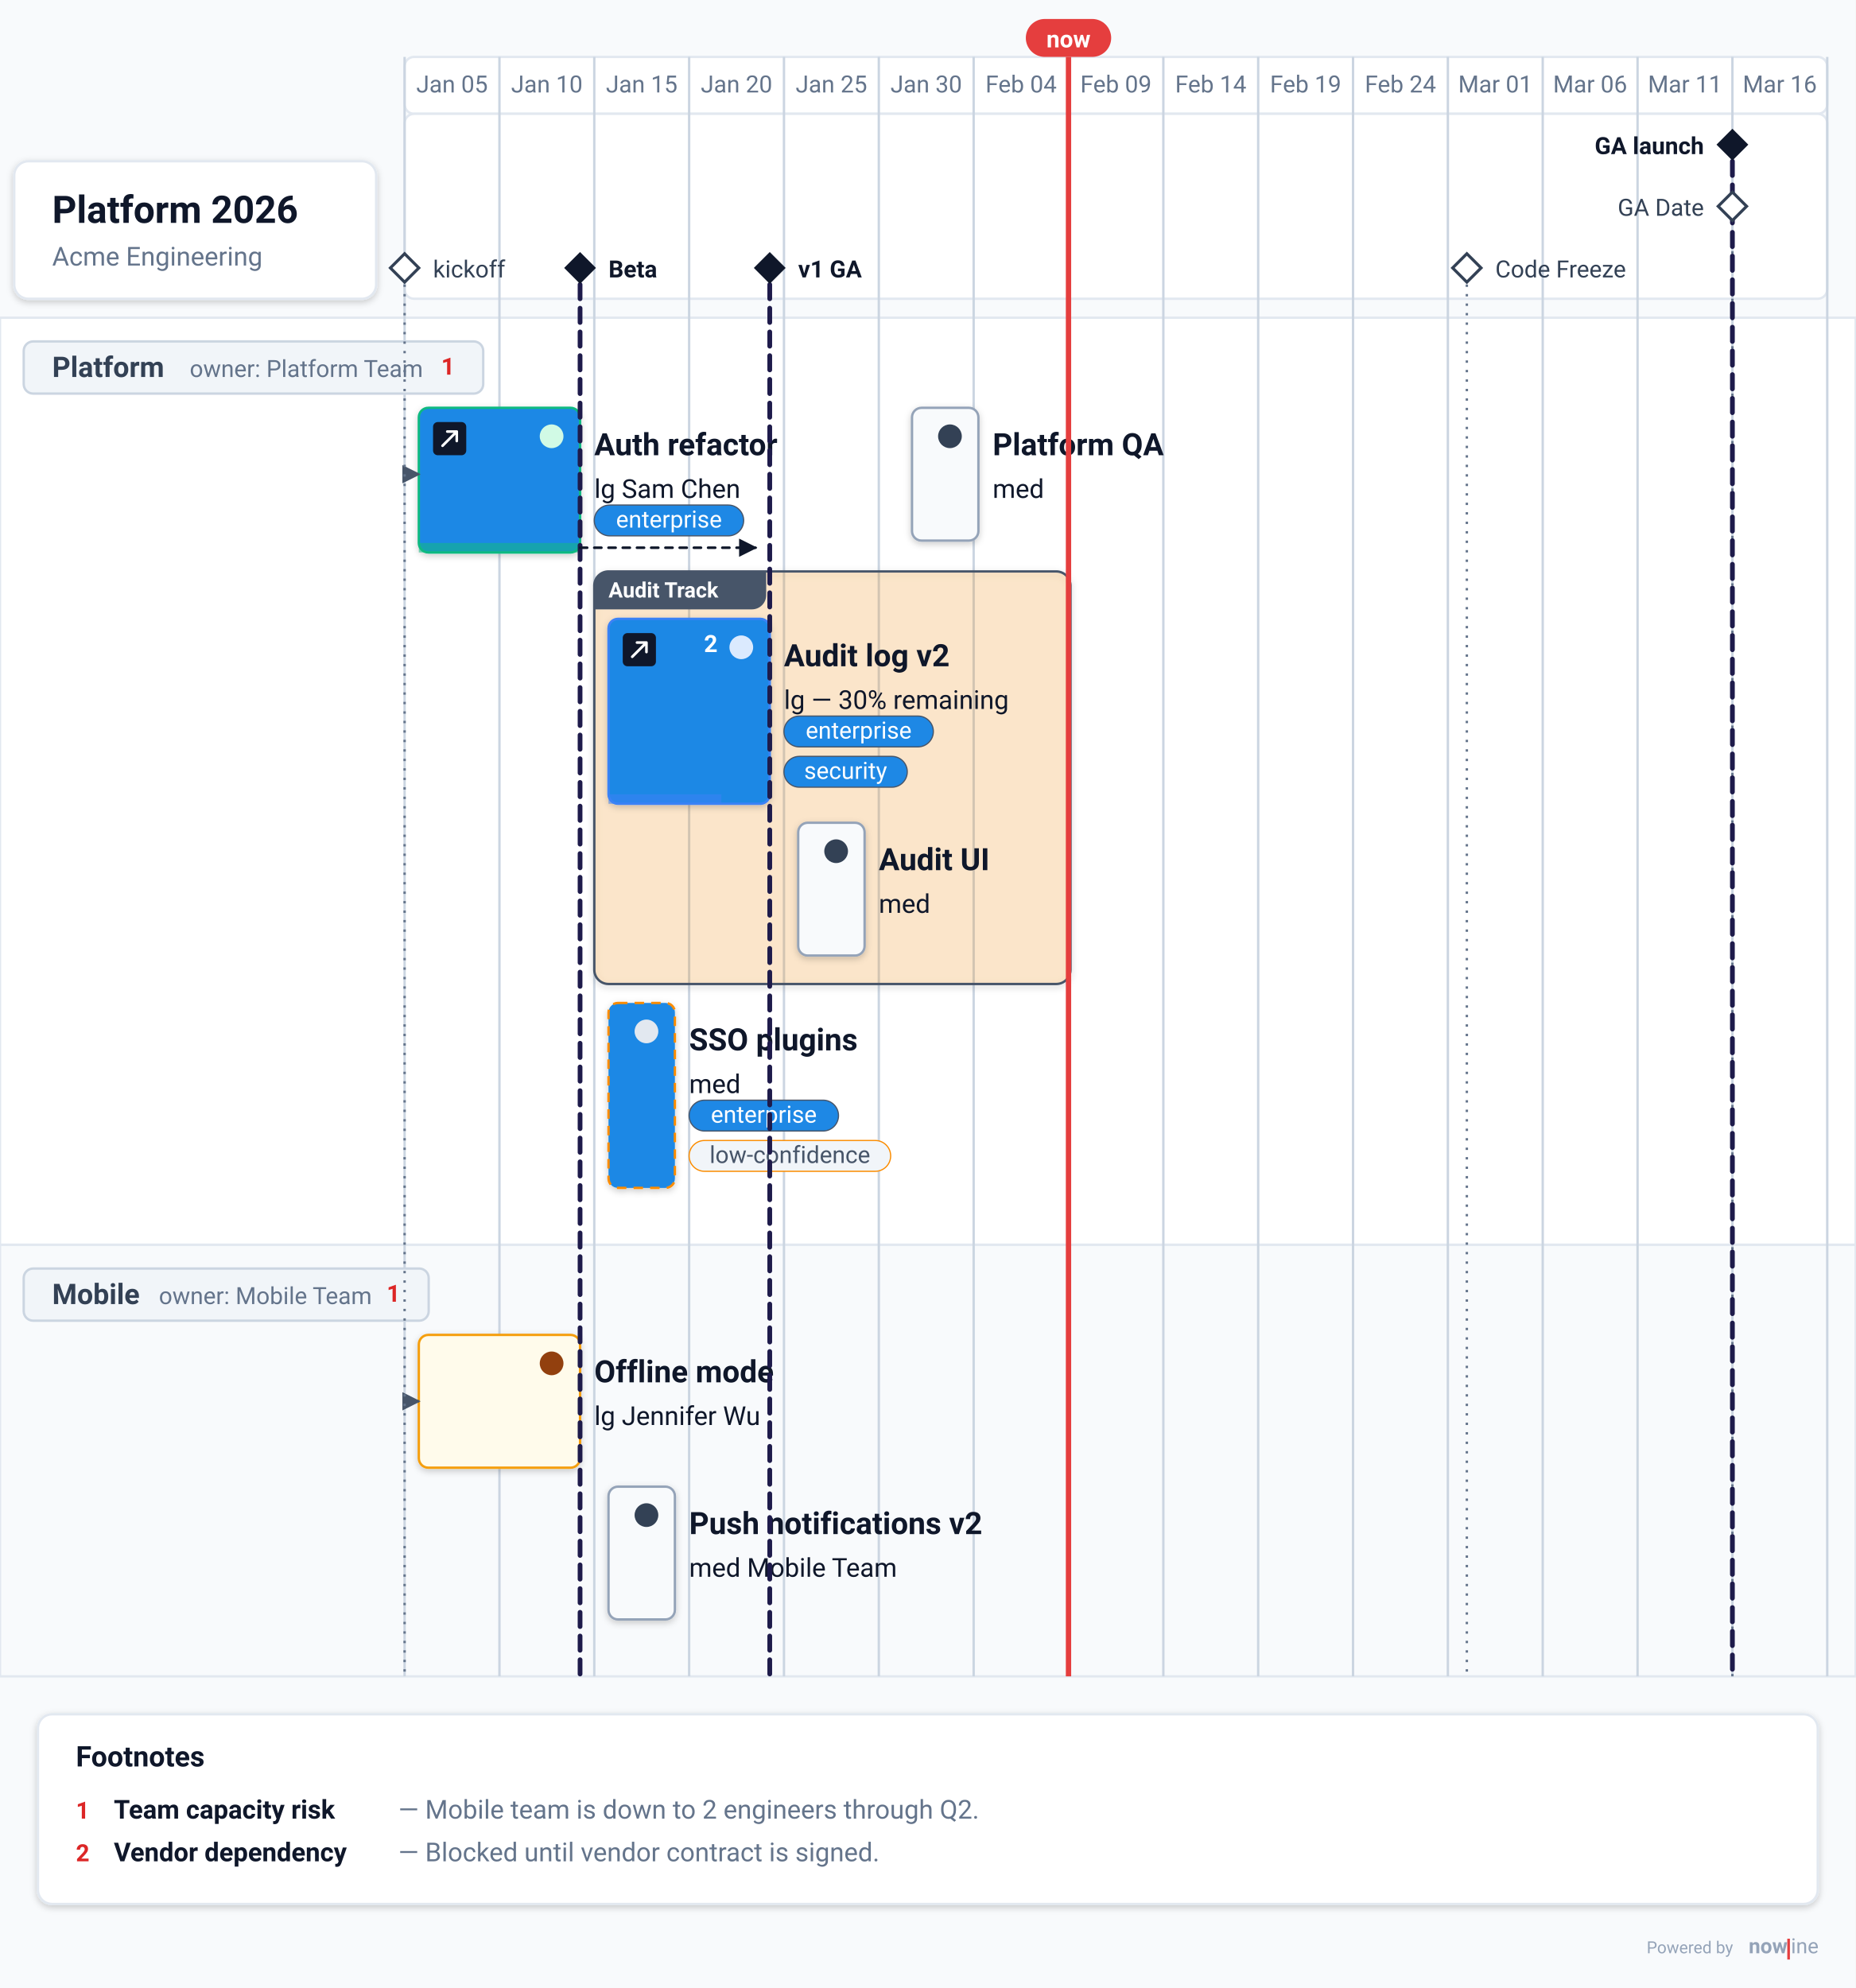
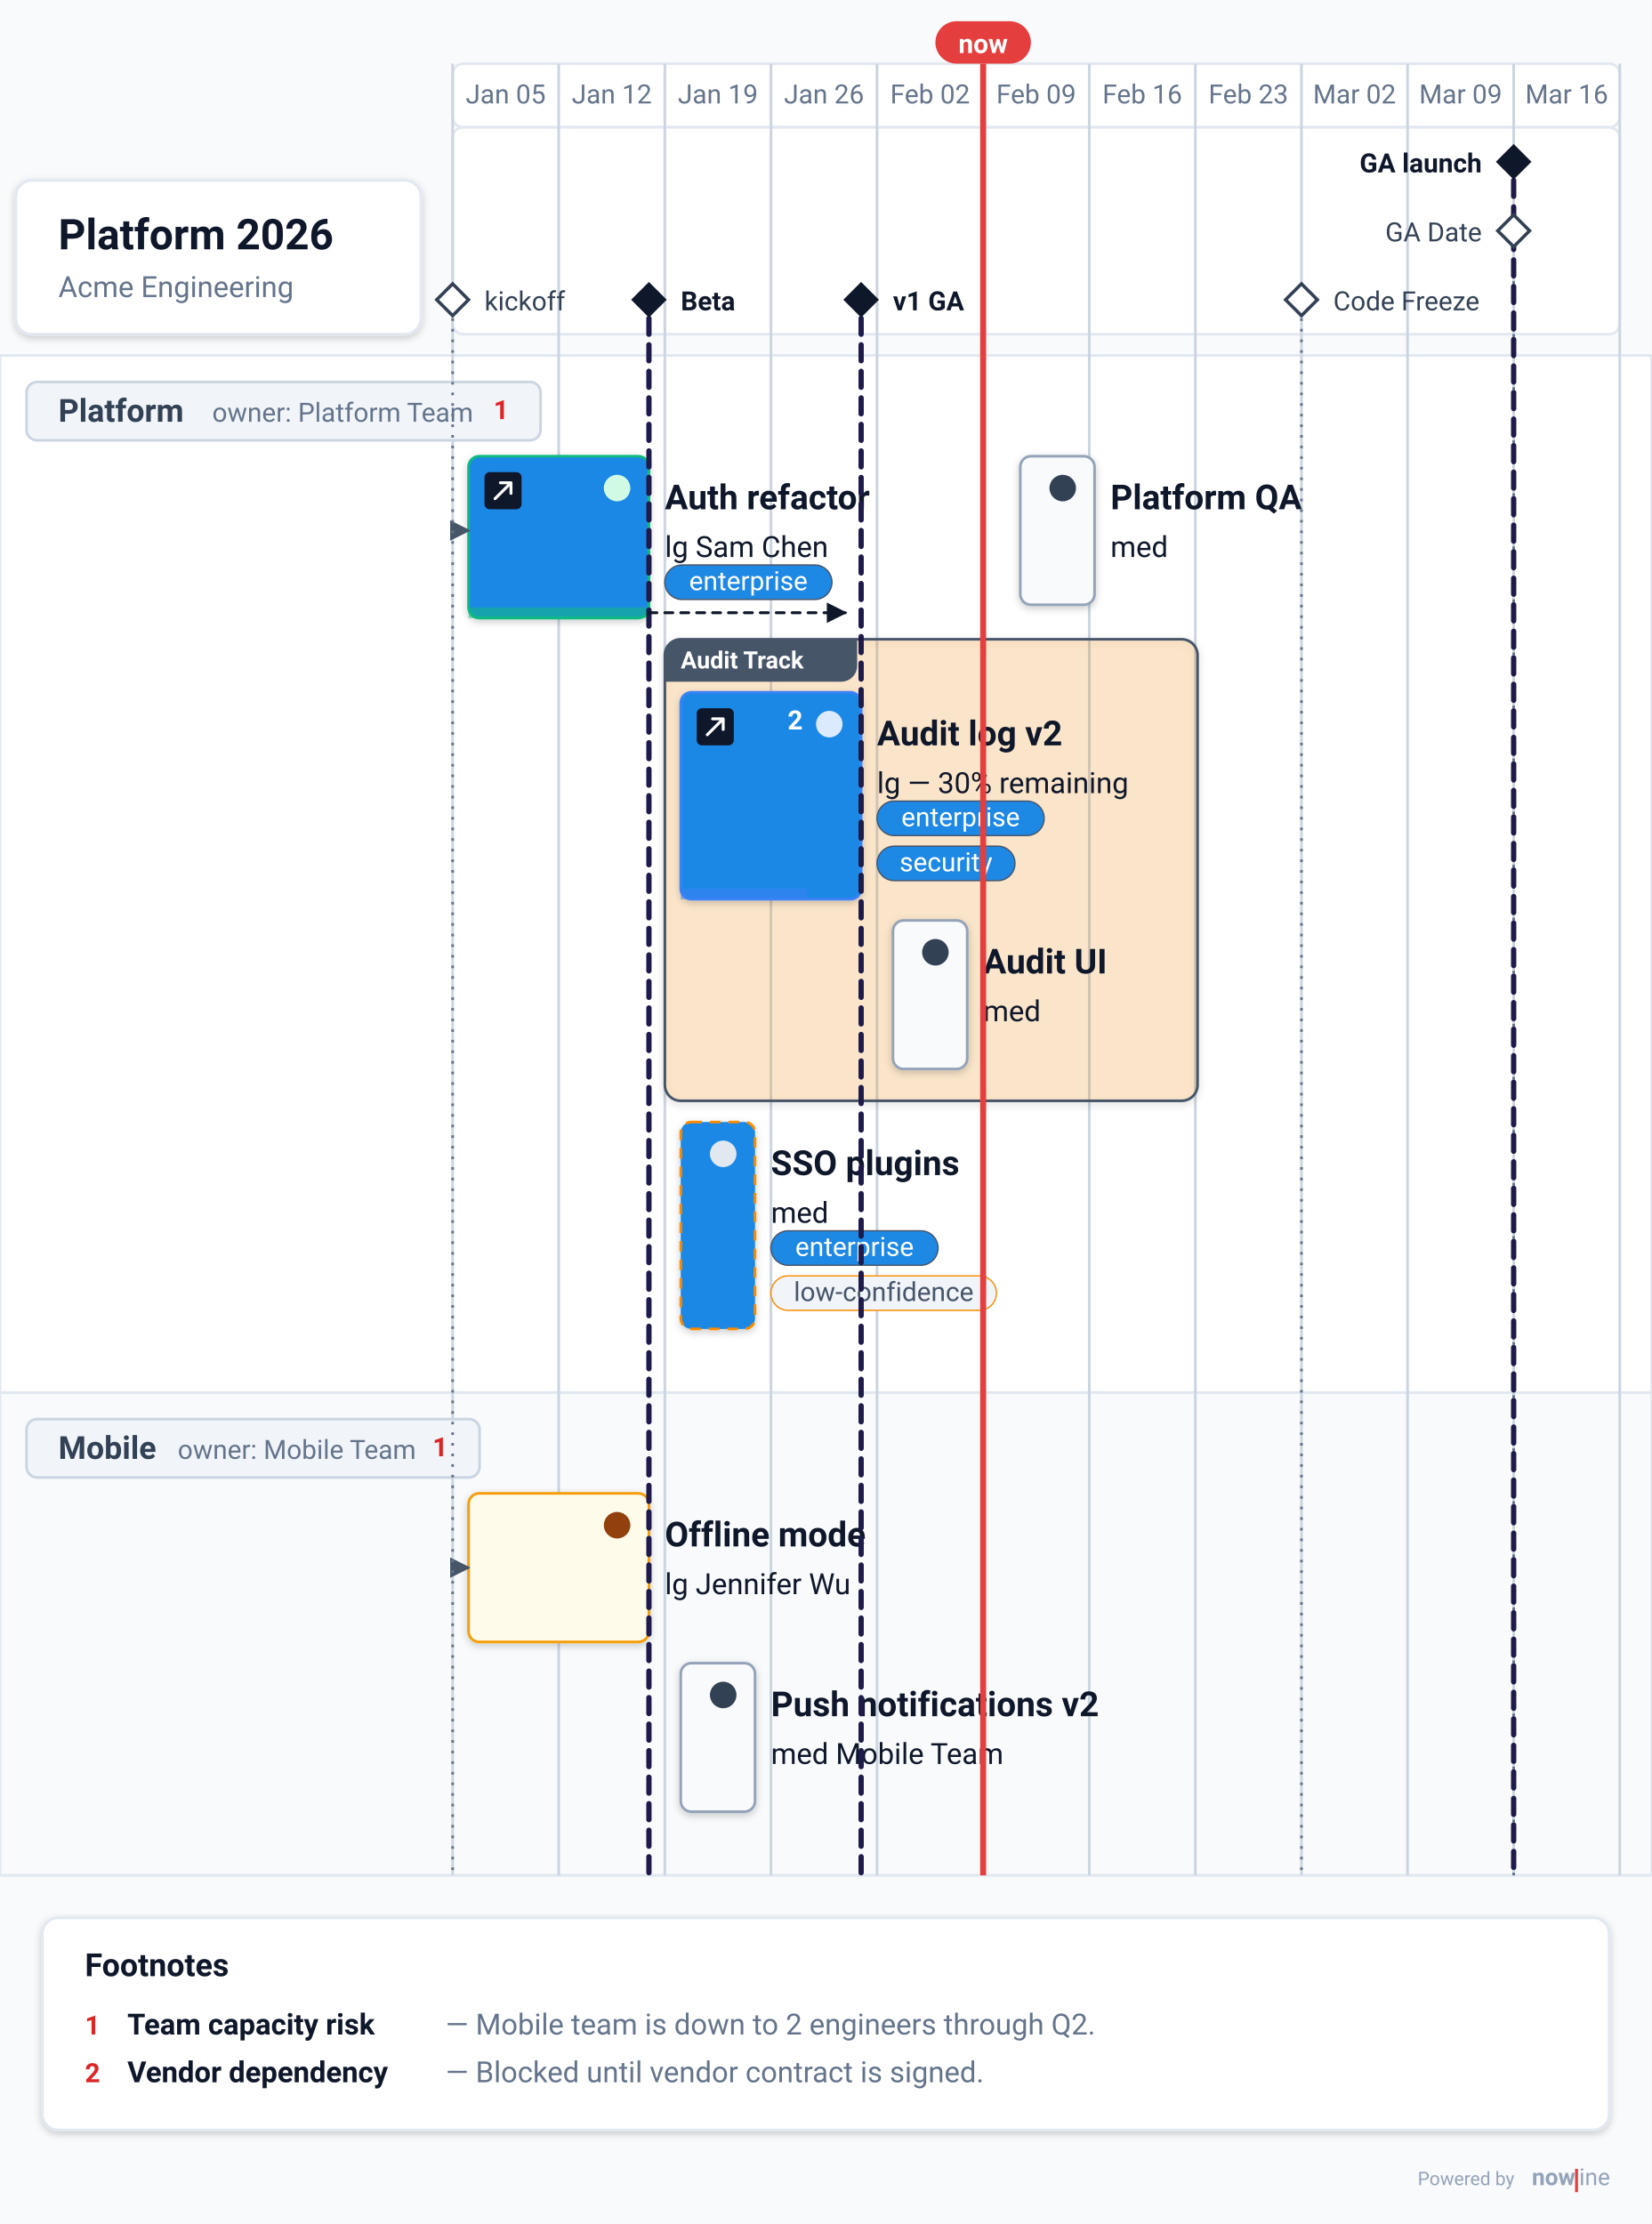
- <svg xmlns="http://www.w3.org/2000/svg" data-generator="nowline" data-theme="light" height="838.44" viewBox="0 0 782.64 838.44" width="782.64">
+ <svg xmlns="http://www.w3.org/2000/svg" data-generator="nowline" data-theme="light" height="838.44" viewBox="0 0 622.64 838.44" width="622.64">
  <defs>
    <filter height="200%" id="nl-0-root-shadow-subtle" width="200%" x="-50%" y="-50%">
      <feGaussianBlur in="SourceAlpha" stdDeviation="1.5" />
      <feOffset dx="0" dy="1" result="offsetblur" />
      <feComponentTransfer>
        <feFuncA type="linear" slope="0.2" />
      </feComponentTransfer>
      <feMerge>
        <feMergeNode />
        <feMergeNode in="SourceGraphic" />
      </feMerge>
    </filter>
    <filter height="200%" id="nl-0-root-shadow-soft" width="200%" x="-50%" y="-50%">
      <feGaussianBlur in="SourceAlpha" stdDeviation="5" />
      <feOffset dx="0" dy="3" result="offsetblur" />
      <feComponentTransfer>
        <feFuncA type="linear" slope="0.3" />
      </feComponentTransfer>
      <feMerge>
        <feMergeNode />
        <feMergeNode in="SourceGraphic" />
      </feMerge>
    </filter>
    <filter height="200%" id="nl-0-root-shadow-hard" width="200%" x="-50%" y="-50%">
      <feGaussianBlur in="SourceAlpha" stdDeviation="0" />
      <feOffset dx="2" dy="2" result="offsetblur" />
      <feComponentTransfer>
        <feFuncA type="linear" slope="0.45" />
      </feComponentTransfer>
      <feMerge>
        <feMergeNode />
        <feMergeNode in="SourceGraphic" />
      </feMerge>
    </filter>
    <marker id="nl-0-root-arrow" viewBox="0 0 10 10" refX="9" refY="5" markerWidth="7" markerHeight="7" orient="auto">
      <path d="M 0 0 L 10 5 L 0 10 z" fill="#475569" />
    </marker>
    <marker id="nl-0-root-arrow-light" viewBox="0 0 10 10" refX="9" refY="5" markerWidth="7" markerHeight="7" orient="auto">
      <path d="M 0 0 L 10 5 L 0 10 z" fill="#94a3b8" />
    </marker>
    <marker id="nl-0-root-arrow-dark" viewBox="0 0 10 10" refX="9" refY="5" markerWidth="7" markerHeight="7" orient="auto">
      <path d="M 0 0 L 10 5 L 0 10 z" fill="#0f172a" />
    </marker>
  </defs>
-   <rect fill="#f8fafc" height="838.44" width="782.64" x="0" y="0" />
+   <rect fill="#f8fafc" height="838.44" width="622.64" x="0" y="0" />
  <g data-layer="timeline">
-     <rect fill="#ffffff" height="24" rx="4" ry="4" stroke="#e2e8f0" stroke-width="1" width="600" x="170.64" y="24" />
-     <rect fill="#ffffff" height="78" rx="4" ry="4" stroke="#e2e8f0" stroke-width="1" width="600" x="170.64" y="48" />
+     <rect fill="#ffffff" height="24" rx="4" ry="4" stroke="#e2e8f0" stroke-width="1" width="440" x="170.64" y="24" />
+     <rect fill="#ffffff" height="78" rx="4" ry="4" stroke="#e2e8f0" stroke-width="1" width="440" x="170.64" y="48" />
    <text fill="#64748b" font-family="system-ui, -apple-system, &quot;Segoe UI&quot;, Roboto, sans-serif" font-size="10" text-anchor="middle" x="190.64" y="39">Jan 05</text>
-     <text fill="#64748b" font-family="system-ui, -apple-system, &quot;Segoe UI&quot;, Roboto, sans-serif" font-size="10" text-anchor="middle" x="230.64" y="39">Jan 10</text>
-     <text fill="#64748b" font-family="system-ui, -apple-system, &quot;Segoe UI&quot;, Roboto, sans-serif" font-size="10" text-anchor="middle" x="270.64" y="39">Jan 15</text>
-     <text fill="#64748b" font-family="system-ui, -apple-system, &quot;Segoe UI&quot;, Roboto, sans-serif" font-size="10" text-anchor="middle" x="310.64" y="39">Jan 20</text>
-     <text fill="#64748b" font-family="system-ui, -apple-system, &quot;Segoe UI&quot;, Roboto, sans-serif" font-size="10" text-anchor="middle" x="350.64" y="39">Jan 25</text>
-     <text fill="#64748b" font-family="system-ui, -apple-system, &quot;Segoe UI&quot;, Roboto, sans-serif" font-size="10" text-anchor="middle" x="390.64" y="39">Jan 30</text>
-     <text fill="#64748b" font-family="system-ui, -apple-system, &quot;Segoe UI&quot;, Roboto, sans-serif" font-size="10" text-anchor="middle" x="430.64" y="39">Feb 04</text>
-     <text fill="#64748b" font-family="system-ui, -apple-system, &quot;Segoe UI&quot;, Roboto, sans-serif" font-size="10" text-anchor="middle" x="470.64" y="39">Feb 09</text>
-     <text fill="#64748b" font-family="system-ui, -apple-system, &quot;Segoe UI&quot;, Roboto, sans-serif" font-size="10" text-anchor="middle" x="510.64" y="39">Feb 14</text>
-     <text fill="#64748b" font-family="system-ui, -apple-system, &quot;Segoe UI&quot;, Roboto, sans-serif" font-size="10" text-anchor="middle" x="550.64" y="39">Feb 19</text>
-     <text fill="#64748b" font-family="system-ui, -apple-system, &quot;Segoe UI&quot;, Roboto, sans-serif" font-size="10" text-anchor="middle" x="590.64" y="39">Feb 24</text>
-     <text fill="#64748b" font-family="system-ui, -apple-system, &quot;Segoe UI&quot;, Roboto, sans-serif" font-size="10" text-anchor="middle" x="630.64" y="39">Mar 01</text>
-     <text fill="#64748b" font-family="system-ui, -apple-system, &quot;Segoe UI&quot;, Roboto, sans-serif" font-size="10" text-anchor="middle" x="670.64" y="39">Mar 06</text>
-     <text fill="#64748b" font-family="system-ui, -apple-system, &quot;Segoe UI&quot;, Roboto, sans-serif" font-size="10" text-anchor="middle" x="710.64" y="39">Mar 11</text>
-     <text fill="#64748b" font-family="system-ui, -apple-system, &quot;Segoe UI&quot;, Roboto, sans-serif" font-size="10" text-anchor="middle" x="750.64" y="39">Mar 16</text>
+     <text fill="#64748b" font-family="system-ui, -apple-system, &quot;Segoe UI&quot;, Roboto, sans-serif" font-size="10" text-anchor="middle" x="230.64" y="39">Jan 12</text>
+     <text fill="#64748b" font-family="system-ui, -apple-system, &quot;Segoe UI&quot;, Roboto, sans-serif" font-size="10" text-anchor="middle" x="270.64" y="39">Jan 19</text>
+     <text fill="#64748b" font-family="system-ui, -apple-system, &quot;Segoe UI&quot;, Roboto, sans-serif" font-size="10" text-anchor="middle" x="310.64" y="39">Jan 26</text>
+     <text fill="#64748b" font-family="system-ui, -apple-system, &quot;Segoe UI&quot;, Roboto, sans-serif" font-size="10" text-anchor="middle" x="350.64" y="39">Feb 02</text>
+     <text fill="#64748b" font-family="system-ui, -apple-system, &quot;Segoe UI&quot;, Roboto, sans-serif" font-size="10" text-anchor="middle" x="390.64" y="39">Feb 09</text>
+     <text fill="#64748b" font-family="system-ui, -apple-system, &quot;Segoe UI&quot;, Roboto, sans-serif" font-size="10" text-anchor="middle" x="430.64" y="39">Feb 16</text>
+     <text fill="#64748b" font-family="system-ui, -apple-system, &quot;Segoe UI&quot;, Roboto, sans-serif" font-size="10" text-anchor="middle" x="470.64" y="39">Feb 23</text>
+     <text fill="#64748b" font-family="system-ui, -apple-system, &quot;Segoe UI&quot;, Roboto, sans-serif" font-size="10" text-anchor="middle" x="510.64" y="39">Mar 02</text>
+     <text fill="#64748b" font-family="system-ui, -apple-system, &quot;Segoe UI&quot;, Roboto, sans-serif" font-size="10" text-anchor="middle" x="550.64" y="39">Mar 09</text>
+     <text fill="#64748b" font-family="system-ui, -apple-system, &quot;Segoe UI&quot;, Roboto, sans-serif" font-size="10" text-anchor="middle" x="590.64" y="39">Mar 16</text>
  </g>
  <g data-id="platform" data-layer="swimlane-bg">
-     <rect fill="#ffffff" height="391" stroke="#e2e8f0" stroke-width="1" width="782.64" x="0" y="134" />
+     <rect fill="#ffffff" height="391" stroke="#e2e8f0" stroke-width="1" width="622.64" x="0" y="134" />
  </g>
  <g data-id="mobile" data-layer="swimlane-bg">
-     <rect fill="#f8fafc" height="182" stroke="#e2e8f0" stroke-width="1" width="782.64" x="0" y="525" />
+     <rect fill="#f8fafc" height="182" stroke="#e2e8f0" stroke-width="1" width="622.64" x="0" y="525" />
  </g>
  <g data-layer="grid">
    <line stroke="#cbd5e1" stroke-width="1" x1="170.64" x2="170.64" y1="24" y2="707" />
    <line stroke="#cbd5e1" stroke-width="1" x1="210.64" x2="210.64" y1="24" y2="707" />
    <line stroke="#cbd5e1" stroke-width="1" x1="250.64" x2="250.64" y1="24" y2="707" />
    <line stroke="#cbd5e1" stroke-width="1" x1="290.64" x2="290.64" y1="24" y2="707" />
    <line stroke="#cbd5e1" stroke-width="1" x1="330.64" x2="330.64" y1="24" y2="707" />
    <line stroke="#cbd5e1" stroke-width="1" x1="370.64" x2="370.64" y1="24" y2="707" />
    <line stroke="#cbd5e1" stroke-width="1" x1="410.64" x2="410.64" y1="24" y2="707" />
    <line stroke="#cbd5e1" stroke-width="1" x1="450.64" x2="450.64" y1="24" y2="707" />
    <line stroke="#cbd5e1" stroke-width="1" x1="490.64" x2="490.64" y1="24" y2="707" />
    <line stroke="#cbd5e1" stroke-width="1" x1="530.64" x2="530.64" y1="24" y2="707" />
    <line stroke="#cbd5e1" stroke-width="1" x1="570.64" x2="570.64" y1="24" y2="707" />
    <line stroke="#cbd5e1" stroke-width="1" x1="610.64" x2="610.64" y1="24" y2="707" />
-     <line stroke="#cbd5e1" stroke-width="1" x1="650.64" x2="650.64" y1="24" y2="707" />
-     <line stroke="#cbd5e1" stroke-width="1" x1="690.64" x2="690.64" y1="24" y2="707" />
-     <line stroke="#cbd5e1" stroke-width="1" x1="730.64" x2="730.64" y1="24" y2="707" />
-     <line stroke="#cbd5e1" stroke-width="1" x1="770.64" x2="770.64" y1="24" y2="707" />
  </g>
  <g data-id="platform" data-layer="swimlane">
    <rect fill="#f1f5f9" height="22" rx="4" ry="4" stroke="#cbd5e1" stroke-width="1" width="193.8" x="10" y="144" />
    <text fill="#334155" font-family="system-ui, -apple-system, &quot;Segoe UI&quot;, Roboto, sans-serif" font-size="12" font-weight="600" x="22" y="159">Platform</text>
    <text fill="#64748b" font-family="system-ui, -apple-system, &quot;Segoe UI&quot;, Roboto, sans-serif" font-size="10" x="80" y="159">owner: Platform Team</text>
    <text fill="#dc2626" font-family="system-ui, -apple-system, &quot;Segoe UI&quot;, Roboto, sans-serif" font-size="10" font-weight="700" text-anchor="end" x="191.8" y="158">1</text>
    <g data-id="auth-refactor" data-layer="item">
      <rect fill="#1e88e5" filter="url(#nl-0-root-shadow-subtle)" height="61" rx="4" ry="4" stroke="#10b981" stroke-width="1" width="68" x="176.64" y="172" />
      <rect fill="#10b981" height="4" opacity="0.55" width="68" x="176.64" y="229" />
      <circle cx="232.64" cy="184" fill="#d1fae5" r="5" />
      <text fill="#0f172a" font-family="system-ui, -apple-system, &quot;Segoe UI&quot;, Roboto, sans-serif" font-size="13" font-weight="600" x="250.64" y="192">Auth refactor</text>
      <text fill="#0f172a" font-family="system-ui, -apple-system, &quot;Segoe UI&quot;, Roboto, sans-serif" font-size="11" x="250.64" y="210">lg Sam Chen</text>
      <a href="https://github.com/acme/auth/issues/123" rel="noopener" target="_blank">
        <rect fill="#0f172a" height="14" rx="2" ry="2" width="14" x="182.64" y="178" />
        <path d="M186.64 188 L192.64 182 M188.64 182 H192.64 V186" fill="none" stroke="#ffffff" stroke-linecap="round" stroke-linejoin="round" stroke-width="1.1" />
      </a>
      <rect fill="#1e88e5" height="13" rx="6.5" ry="6.5" stroke="#475569" stroke-width="0.5" width="63" x="250.64" y="213" />
      <text fill="#ffffff" font-family="system-ui, -apple-system, &quot;Segoe UI&quot;, Roboto, sans-serif" font-size="10" font-style="normal" font-weight="400" text-anchor="middle" x="282.14" y="222.5">enterprise</text>
    </g>
    <g data-layer="parallel">
      <g data-id="audit-track" data-layer="group">
        <rect fill="#fb8c00" fill-opacity="0.18" filter="url(#nl-0-root-shadow-subtle)" height="174" rx="6" ry="6" stroke="#475569" stroke-width="1" width="200.84" x="250.64" y="241" />
        <path d="M256.64 241H323.14V251A6 6 0 0 1 317.14 257H250.64V247A6 6 0 0 1 256.64 241Z" fill="#475569" />
        <text fill="#ffffff" font-family="system-ui, -apple-system, &quot;Segoe UI&quot;, Roboto, sans-serif" font-size="9" font-weight="600" x="256.64" y="252">Audit Track</text>
        <g data-id="audit-log" data-layer="item">
          <rect fill="#1e88e5" filter="url(#nl-0-root-shadow-subtle)" height="78" rx="4" ry="4" stroke="#3b82f6" stroke-width="1" width="68" x="256.64" y="261" />
          <rect fill="#3b82f6" height="4" opacity="0.55" width="47.6" x="256.64" y="335" />
          <circle cx="312.64" cy="273" fill="#dbeafe" r="5" />
          <text fill="#0f172a" font-family="system-ui, -apple-system, &quot;Segoe UI&quot;, Roboto, sans-serif" font-size="13" font-weight="600" x="330.64" y="281">Audit log v2</text>
          <text fill="#0f172a" font-family="system-ui, -apple-system, &quot;Segoe UI&quot;, Roboto, sans-serif" font-size="11" x="330.64" y="299">lg — 30% remaining</text>
          <text fill="#ffffff" font-family="system-ui, -apple-system, &quot;Segoe UI&quot;, Roboto, sans-serif" font-size="10" font-weight="700" text-anchor="end" x="302.64" y="275">2</text>
          <a href="https://wiki.acme.com/audit" rel="noopener" target="_blank">
            <rect fill="#0f172a" height="14" rx="2" ry="2" width="14" x="262.64" y="267" />
            <path d="M266.64 277 L272.64 271 M268.64 271 H272.64 V275" fill="none" stroke="#ffffff" stroke-linecap="round" stroke-linejoin="round" stroke-width="1.1" />
          </a>
          <rect fill="#1e88e5" height="13" rx="6.5" ry="6.5" stroke="#475569" stroke-width="0.5" width="63" x="330.64" y="302" />
          <text fill="#ffffff" font-family="system-ui, -apple-system, &quot;Segoe UI&quot;, Roboto, sans-serif" font-size="10" font-style="normal" font-weight="400" text-anchor="middle" x="362.14" y="311.5">enterprise</text>
          <rect fill="#1e88e5" height="13" rx="6.5" ry="6.5" stroke="#475569" stroke-width="0.5" width="52" x="330.64" y="319" />
          <text fill="#ffffff" font-family="system-ui, -apple-system, &quot;Segoe UI&quot;, Roboto, sans-serif" font-size="10" font-style="normal" font-weight="400" text-anchor="middle" x="356.64" y="328.5">security</text>
        </g>
        <g data-id="audit-ui" data-layer="item">
          <rect fill="#f8fafc" filter="url(#nl-0-root-shadow-subtle)" height="56" rx="4" ry="4" stroke="#94a3b8" stroke-width="1" width="28" x="336.64" y="347" />
          <circle cx="352.64" cy="359" fill="#334155" r="5" />
          <text fill="#0f172a" font-family="system-ui, -apple-system, &quot;Segoe UI&quot;, Roboto, sans-serif" font-size="13" font-weight="600" x="370.64" y="367">Audit UI</text>
          <text fill="#0f172a" font-family="system-ui, -apple-system, &quot;Segoe UI&quot;, Roboto, sans-serif" font-size="11" x="370.64" y="385">med</text>
        </g>
      </g>
      <g data-id="sso" data-layer="item">
        <rect fill="#1e88e5" filter="url(#nl-0-root-shadow-subtle)" height="78" rx="4" ry="4" stroke="#fb8c00" stroke-dasharray="4 3" stroke-width="1" width="28" x="256.64" y="423" />
        <circle cx="272.64" cy="435" fill="#e2e8f0" r="5" />
        <text fill="#0f172a" font-family="system-ui, -apple-system, &quot;Segoe UI&quot;, Roboto, sans-serif" font-size="13" font-weight="600" x="290.64" y="443">SSO plugins</text>
        <text fill="#0f172a" font-family="system-ui, -apple-system, &quot;Segoe UI&quot;, Roboto, sans-serif" font-size="11" x="290.64" y="461">med</text>
        <rect fill="#1e88e5" height="13" rx="6.5" ry="6.5" stroke="#475569" stroke-width="0.5" width="63" x="290.64" y="464" />
        <text fill="#ffffff" font-family="system-ui, -apple-system, &quot;Segoe UI&quot;, Roboto, sans-serif" font-size="10" font-style="normal" font-weight="400" text-anchor="middle" x="322.14" y="473.5">enterprise</text>
        <rect fill="#f1f5f9" height="13" rx="6.5" ry="6.5" stroke="#fb8c00" stroke-width="0.5" width="85" x="290.64" y="481" />
        <text fill="#475569" font-family="system-ui, -apple-system, &quot;Segoe UI&quot;, Roboto, sans-serif" font-size="10" font-style="normal" font-weight="400" text-anchor="middle" x="333.14" y="490.5">low-confidence</text>
      </g>
    </g>
    <g data-id="platform-qa" data-layer="item">
      <rect fill="#f8fafc" filter="url(#nl-0-root-shadow-subtle)" height="56" rx="4" ry="4" stroke="#94a3b8" stroke-width="1" width="28" x="384.64" y="172" />
      <circle cx="400.64" cy="184" fill="#334155" r="5" />
      <text fill="#0f172a" font-family="system-ui, -apple-system, &quot;Segoe UI&quot;, Roboto, sans-serif" font-size="13" font-weight="600" x="418.64" y="192">Platform QA</text>
      <text fill="#0f172a" font-family="system-ui, -apple-system, &quot;Segoe UI&quot;, Roboto, sans-serif" font-size="11" x="418.64" y="210">med</text>
    </g>
  </g>
  <g data-id="mobile" data-layer="swimlane">
    <rect fill="#f1f5f9" height="22" rx="4" ry="4" stroke="#cbd5e1" stroke-width="1" width="170.8" x="10" y="535" />
    <text fill="#334155" font-family="system-ui, -apple-system, &quot;Segoe UI&quot;, Roboto, sans-serif" font-size="12" font-weight="600" x="22" y="550">Mobile</text>
    <text fill="#64748b" font-family="system-ui, -apple-system, &quot;Segoe UI&quot;, Roboto, sans-serif" font-size="10" x="67" y="550">owner: Mobile Team</text>
    <text fill="#dc2626" font-family="system-ui, -apple-system, &quot;Segoe UI&quot;, Roboto, sans-serif" font-size="10" font-weight="700" text-anchor="end" x="168.8" y="549">1</text>
    <g data-id="offline" data-layer="item">
      <rect fill="#fffbeb" filter="url(#nl-0-root-shadow-subtle)" height="56" rx="4" ry="4" stroke="#f59e0b" stroke-width="1" width="68" x="176.64" y="563" />
      <circle cx="232.64" cy="575" fill="#92400e" r="5" />
      <text fill="#0f172a" font-family="system-ui, -apple-system, &quot;Segoe UI&quot;, Roboto, sans-serif" font-size="13" font-weight="600" x="250.64" y="583">Offline mode</text>
      <text fill="#0f172a" font-family="system-ui, -apple-system, &quot;Segoe UI&quot;, Roboto, sans-serif" font-size="11" x="250.64" y="601">lg Jennifer Wu</text>
    </g>
    <g data-id="push-v2" data-layer="item">
      <rect fill="#f8fafc" filter="url(#nl-0-root-shadow-subtle)" height="56" rx="4" ry="4" stroke="#94a3b8" stroke-width="1" width="28" x="256.64" y="627" />
      <circle cx="272.64" cy="639" fill="#334155" r="5" />
      <text fill="#0f172a" font-family="system-ui, -apple-system, &quot;Segoe UI&quot;, Roboto, sans-serif" font-size="13" font-weight="600" x="290.64" y="647">Push notifications v2</text>
      <text fill="#0f172a" font-family="system-ui, -apple-system, &quot;Segoe UI&quot;, Roboto, sans-serif" font-size="11" x="290.64" y="665">med Mobile Team</text>
    </g>
  </g>
  <path d="M170.64 200 L176.64 200" fill="none" marker-end="url(#nl-0-root-arrow)" stroke="#475569" stroke-linejoin="round" stroke-width="1.1" />
  <path d="M170.64 591 L176.64 591" fill="none" marker-end="url(#nl-0-root-arrow)" stroke="#475569" stroke-linejoin="round" stroke-width="1.1" />
  <line stroke="#64748b" stroke-dasharray="1 3" stroke-width="1" x1="170.64" x2="170.64" y1="120" y2="707" />
-   <line stroke="#64748b" stroke-dasharray="1 3" stroke-width="1" x1="618.64" x2="618.64" y1="120" y2="707" />
-   <line stroke="#64748b" stroke-dasharray="1 3" stroke-width="1" x1="730.64" x2="730.64" y1="94" y2="707" />
+   <line stroke="#64748b" stroke-dasharray="1 3" stroke-width="1" x1="490.64" x2="490.64" y1="120" y2="707" />
+   <line stroke="#64748b" stroke-dasharray="1 3" stroke-width="1" x1="570.64" x2="570.64" y1="94" y2="707" />
  <line stroke="#1e1b4b" stroke-dasharray="6 4" stroke-linecap="round" stroke-width="2" x1="244.64" x2="244.64" y1="120" y2="707" />
  <line stroke="#1e1b4b" stroke-dasharray="6 4" stroke-linecap="round" stroke-width="2" x1="324.64" x2="324.64" y1="120" y2="707" />
  <path d="M244.64 231 H318.64" fill="none" marker-end="url(#nl-0-root-arrow-dark)" stroke="#0f172a" stroke-dasharray="3 3" stroke-linecap="round" stroke-width="1.1" />
-   <line stroke="#1e1b4b" stroke-dasharray="6 4" stroke-linecap="round" stroke-width="2" x1="730.64" x2="730.64" y1="68" y2="707" />
+   <line stroke="#1e1b4b" stroke-dasharray="6 4" stroke-linecap="round" stroke-width="2" x1="570.64" x2="570.64" y1="68" y2="707" />
  <g data-id="kickoff" data-layer="anchor">
    <path d="M170.64 107 L176.64 113 L170.64 119 L164.64 113 Z" fill="#ffffff" stroke="#334155" stroke-width="1.25" />
    <text fill="#334155" font-family="system-ui, -apple-system, &quot;Segoe UI&quot;, Roboto, sans-serif" font-size="10" x="182.64" y="117">kickoff</text>
  </g>
  <g data-id="code-freeze" data-layer="anchor">
-     <path d="M618.64 107 L624.64 113 L618.64 119 L612.64 113 Z" fill="#ffffff" stroke="#334155" stroke-width="1.25" />
-     <text fill="#334155" font-family="system-ui, -apple-system, &quot;Segoe UI&quot;, Roboto, sans-serif" font-size="10" x="630.64" y="117">Code Freeze</text>
+     <path d="M490.64 107 L496.64 113 L490.64 119 L484.64 113 Z" fill="#ffffff" stroke="#334155" stroke-width="1.25" />
+     <text fill="#334155" font-family="system-ui, -apple-system, &quot;Segoe UI&quot;, Roboto, sans-serif" font-size="10" x="502.64" y="117">Code Freeze</text>
  </g>
  <g data-id="ga-date" data-layer="anchor">
-     <path d="M730.64 81 L736.64 87 L730.64 93 L724.64 87 Z" fill="#ffffff" stroke="#334155" stroke-width="1.25" />
-     <text fill="#334155" font-family="system-ui, -apple-system, &quot;Segoe UI&quot;, Roboto, sans-serif" font-size="10" text-anchor="end" x="718.64" y="91">GA Date</text>
+     <path d="M570.64 81 L576.64 87 L570.64 93 L564.64 87 Z" fill="#ffffff" stroke="#334155" stroke-width="1.25" />
+     <text fill="#334155" font-family="system-ui, -apple-system, &quot;Segoe UI&quot;, Roboto, sans-serif" font-size="10" text-anchor="end" x="558.64" y="91">GA Date</text>
  </g>
  <g data-id="beta" data-layer="milestone">
    <path d="M244.64 107 L250.64 113 L244.64 119 L238.64 113 Z" fill="#0f172a" stroke="#0f172a" stroke-width="1" />
    <text fill="#0f172a" font-family="system-ui, -apple-system, &quot;Segoe UI&quot;, Roboto, sans-serif" font-size="10" font-weight="600" x="256.64" y="117">Beta</text>
  </g>
  <g data-id="v1-ga" data-layer="milestone">
    <path d="M324.64 107 L330.64 113 L324.64 119 L318.64 113 Z" fill="#0f172a" stroke="#0f172a" stroke-width="1" />
    <text fill="#0f172a" font-family="system-ui, -apple-system, &quot;Segoe UI&quot;, Roboto, sans-serif" font-size="10" font-weight="600" x="336.64" y="117">v1 GA</text>
  </g>
  <g data-id="ga-launch" data-layer="milestone">
-     <path d="M730.64 55 L736.64 61 L730.64 67 L724.64 61 Z" fill="#0f172a" stroke="#0f172a" stroke-width="1" />
-     <text fill="#0f172a" font-family="system-ui, -apple-system, &quot;Segoe UI&quot;, Roboto, sans-serif" font-size="10" font-weight="600" text-anchor="end" x="718.64" y="65">GA launch</text>
+     <path d="M570.64 55 L576.64 61 L570.64 67 L564.64 61 Z" fill="#0f172a" stroke="#0f172a" stroke-width="1" />
+     <text fill="#0f172a" font-family="system-ui, -apple-system, &quot;Segoe UI&quot;, Roboto, sans-serif" font-size="10" font-weight="600" text-anchor="end" x="558.64" y="65">GA launch</text>
  </g>
  <g data-layer="nowline">
-     <line stroke="#e53e3e" stroke-width="2.25" x1="450.64" x2="450.64" y1="24" y2="707" />
-     <rect fill="#e53e3e" height="16" rx="8" ry="8" width="36" x="432.64" y="8" />
-     <text fill="#ffffff" font-family="system-ui, -apple-system, &quot;Segoe UI&quot;, Roboto, sans-serif" font-size="10" font-weight="700" text-anchor="middle" x="450.64" y="20">now</text>
+     <line stroke="#e53e3e" stroke-width="2.25" x1="370.64" x2="370.64" y1="24" y2="707" />
+     <rect fill="#e53e3e" height="16" rx="8" ry="8" width="36" x="352.64" y="8" />
+     <text fill="#ffffff" font-family="system-ui, -apple-system, &quot;Segoe UI&quot;, Roboto, sans-serif" font-size="10" font-weight="700" text-anchor="middle" x="370.64" y="20">now</text>
  </g>
  <g data-layer="footnotes">
-     <rect fill="#ffffff" filter="url(#nl-0-root-shadow-subtle)" height="80" rx="6" ry="6" stroke="#e2e8f0" stroke-width="1" width="750.64" x="16" y="723" />
+     <rect fill="#ffffff" filter="url(#nl-0-root-shadow-subtle)" height="80" rx="6" ry="6" stroke="#e2e8f0" stroke-width="1" width="590.64" x="16" y="723" />
    <text fill="#0f172a" font-family="system-ui, -apple-system, &quot;Segoe UI&quot;, Roboto, sans-serif" font-size="12" font-weight="700" x="32" y="745">Footnotes</text>
    <text fill="#dc2626" font-family="system-ui, -apple-system, &quot;Segoe UI&quot;, Roboto, sans-serif" font-size="10" font-weight="700" x="32" y="767">1</text>
    <text fill="#0f172a" font-family="system-ui, -apple-system, &quot;Segoe UI&quot;, Roboto, sans-serif" font-size="11" font-weight="600" x="48" y="767">Team capacity risk</text>
    <text fill="#64748b" font-family="system-ui, -apple-system, &quot;Segoe UI&quot;, Roboto, sans-serif" font-size="11" x="168" y="767">— Mobile team is down to 2 engineers through Q2.</text>
    <text fill="#dc2626" font-family="system-ui, -apple-system, &quot;Segoe UI&quot;, Roboto, sans-serif" font-size="10" font-weight="700" x="32" y="785">2</text>
    <text fill="#0f172a" font-family="system-ui, -apple-system, &quot;Segoe UI&quot;, Roboto, sans-serif" font-size="11" font-weight="600" x="48" y="785">Vendor dependency</text>
    <text fill="#64748b" font-family="system-ui, -apple-system, &quot;Segoe UI&quot;, Roboto, sans-serif" font-size="11" x="168" y="785">— Blocked until vendor contract is signed.</text>
  </g>
  <g data-id="nl-0-root-header" data-layer="header">
    <rect fill="#ffffff" filter="url(#nl-0-root-shadow-subtle)" height="58" rx="6" ry="6" stroke="#e2e8f0" stroke-width="1" width="152.64" x="6" y="68" />
    <text fill="#0f172a" font-family="system-ui, -apple-system, &quot;Segoe UI&quot;, Roboto, sans-serif" font-size="16" font-weight="600" x="22" y="94">Platform 2026</text>
    <text fill="#64748b" font-family="system-ui, -apple-system, &quot;Segoe UI&quot;, Roboto, sans-serif" font-size="11" x="22" y="112">Acme Engineering</text>
  </g>
  <a aria-label="Powered by nowline" href="https://nowline.io" rel="noopener" target="_blank">
    <g data-layer="attribution">
-       <g transform="translate(694.48 815) scale(0.22)">
+       <g transform="translate(534.48 815) scale(0.22)">
        <text fill="#94a3b8" font-family="system-ui, -apple-system, &quot;Segoe UI&quot;, Roboto, sans-serif" font-size="32" font-weight="400" x="0" y="40">Powered by</text>
        <text fill="#94a3b8" font-family="system-ui, -apple-system, &quot;Segoe UI&quot;, Roboto, sans-serif" font-size="40" font-weight="700" x="195.6" y="40">now</text>
        <rect fill="#e53e3e" height="40" width="5" x="269.6" y="12" />
        <text fill="#94a3b8" font-family="system-ui, -apple-system, &quot;Segoe UI&quot;, Roboto, sans-serif" font-size="40" font-weight="400" x="276.6" y="40">ine</text>
      </g>
    </g>
  </a>
</svg>
